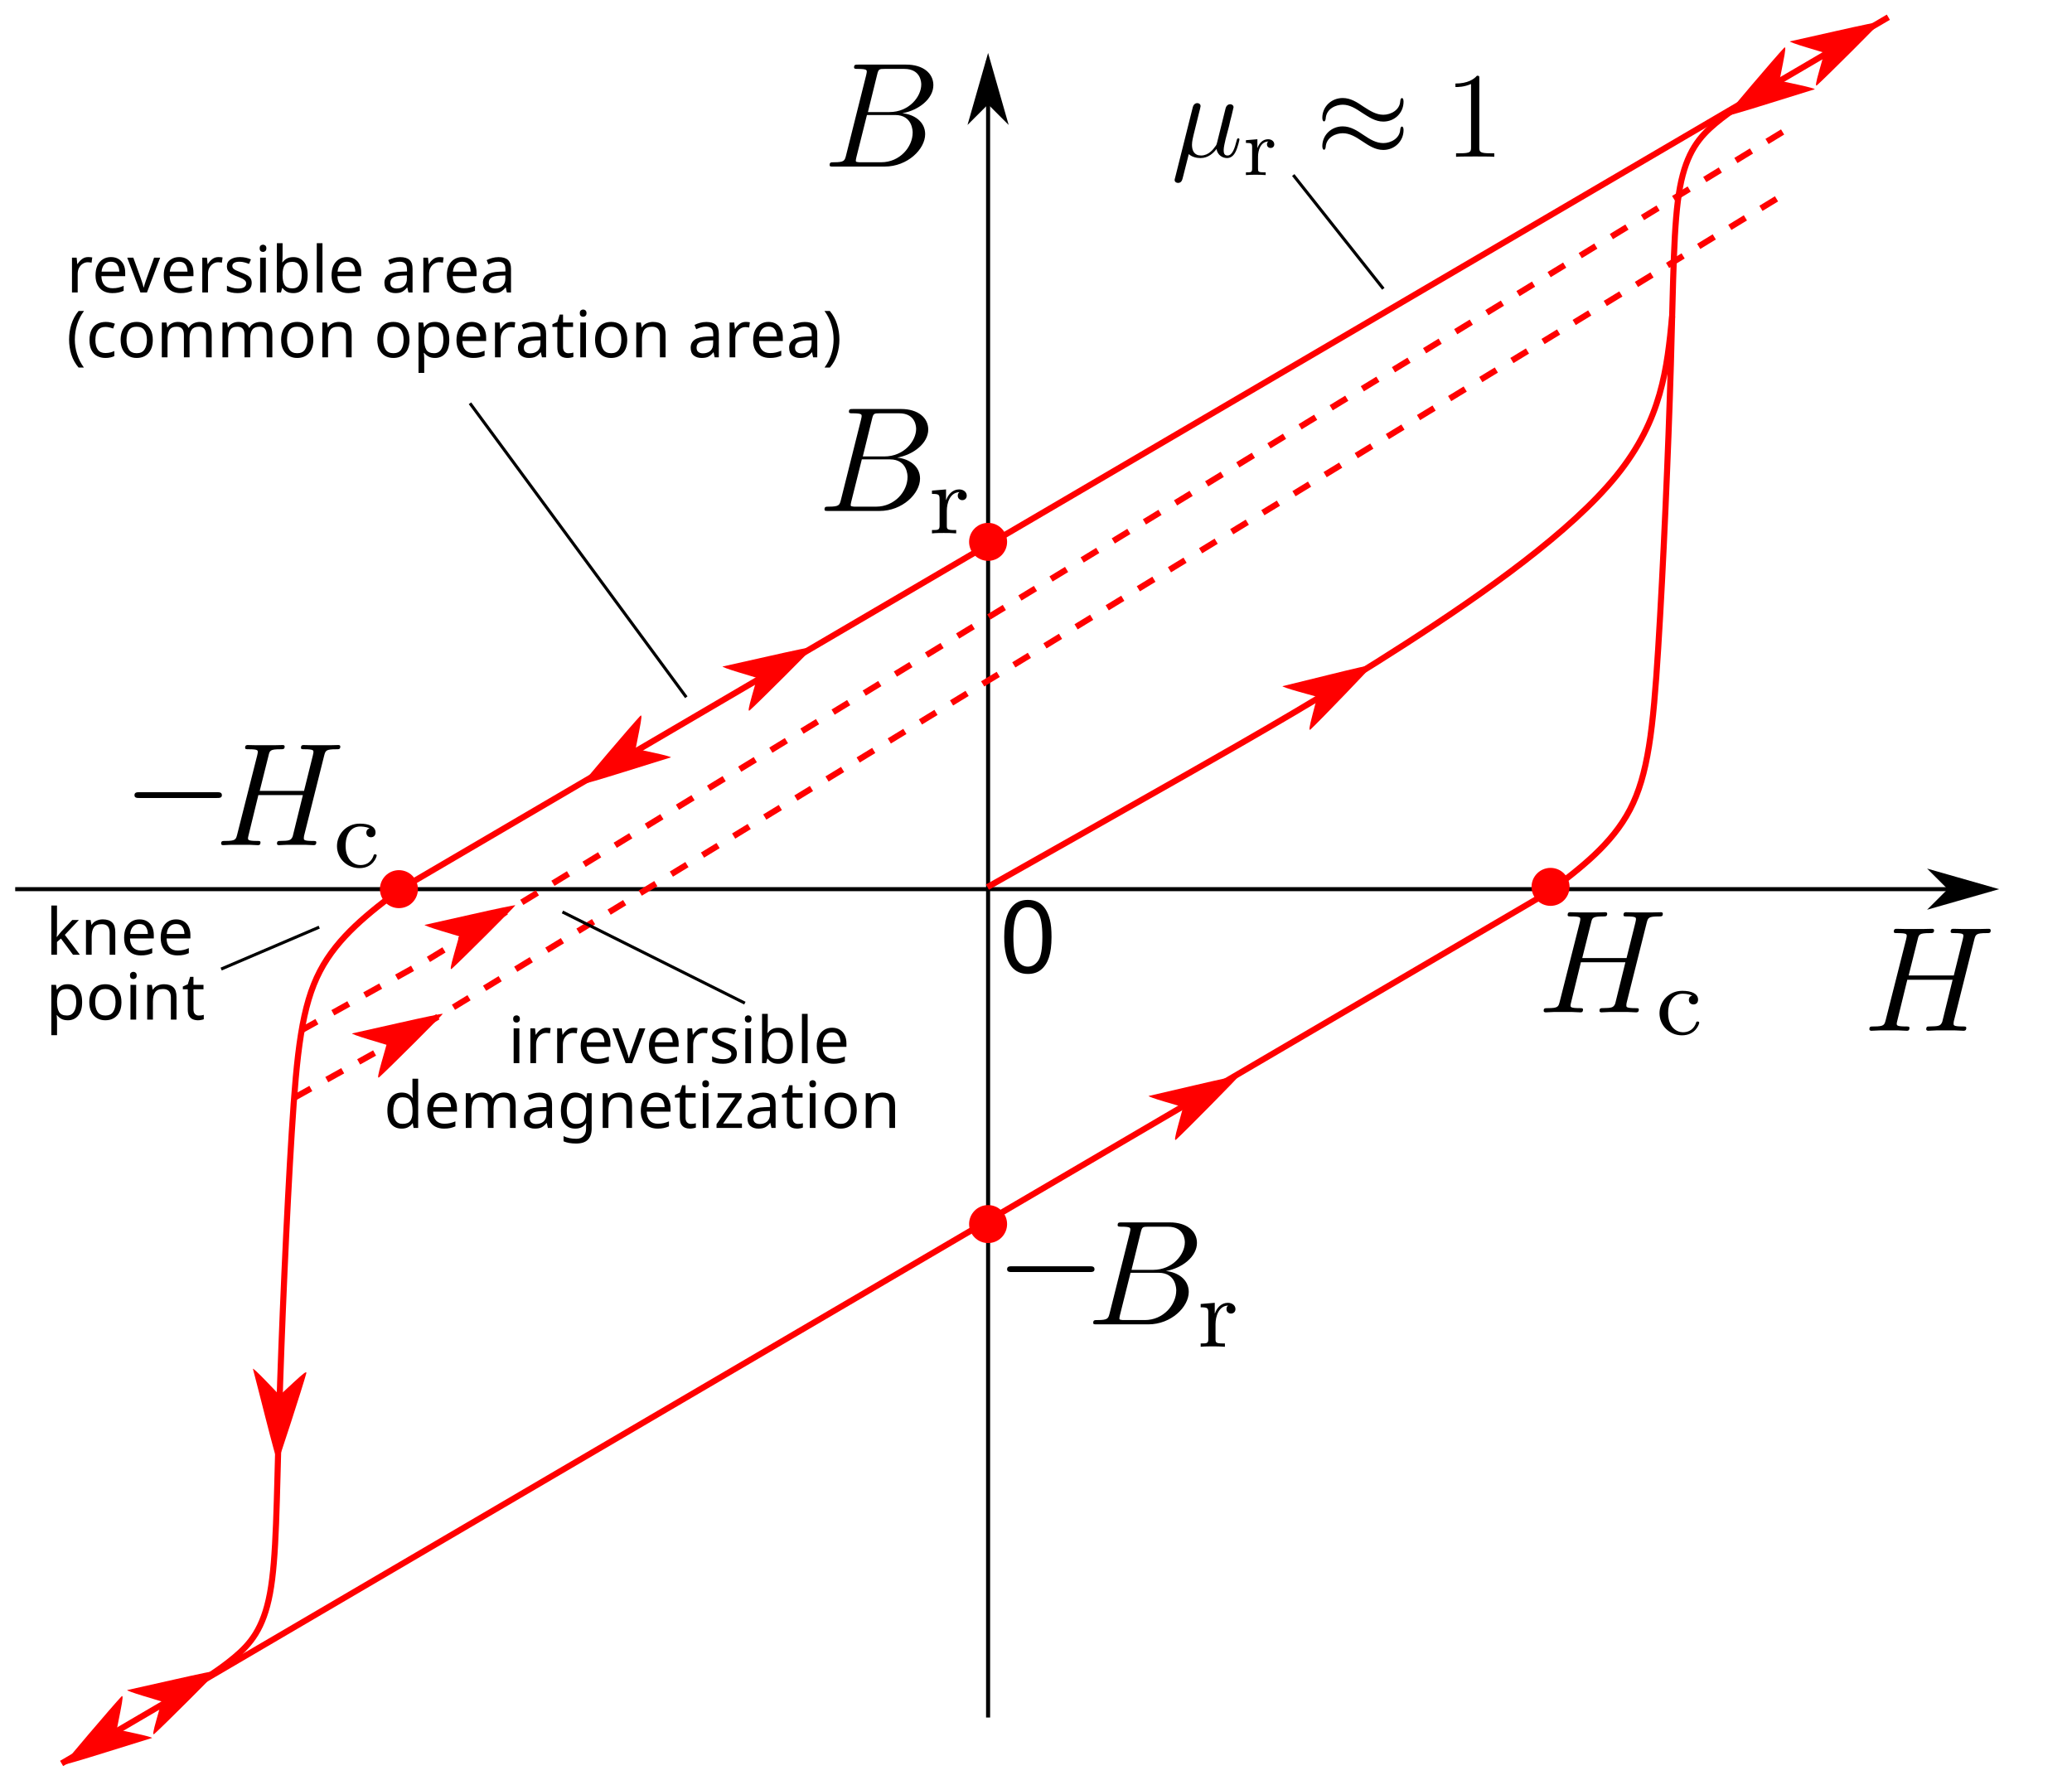
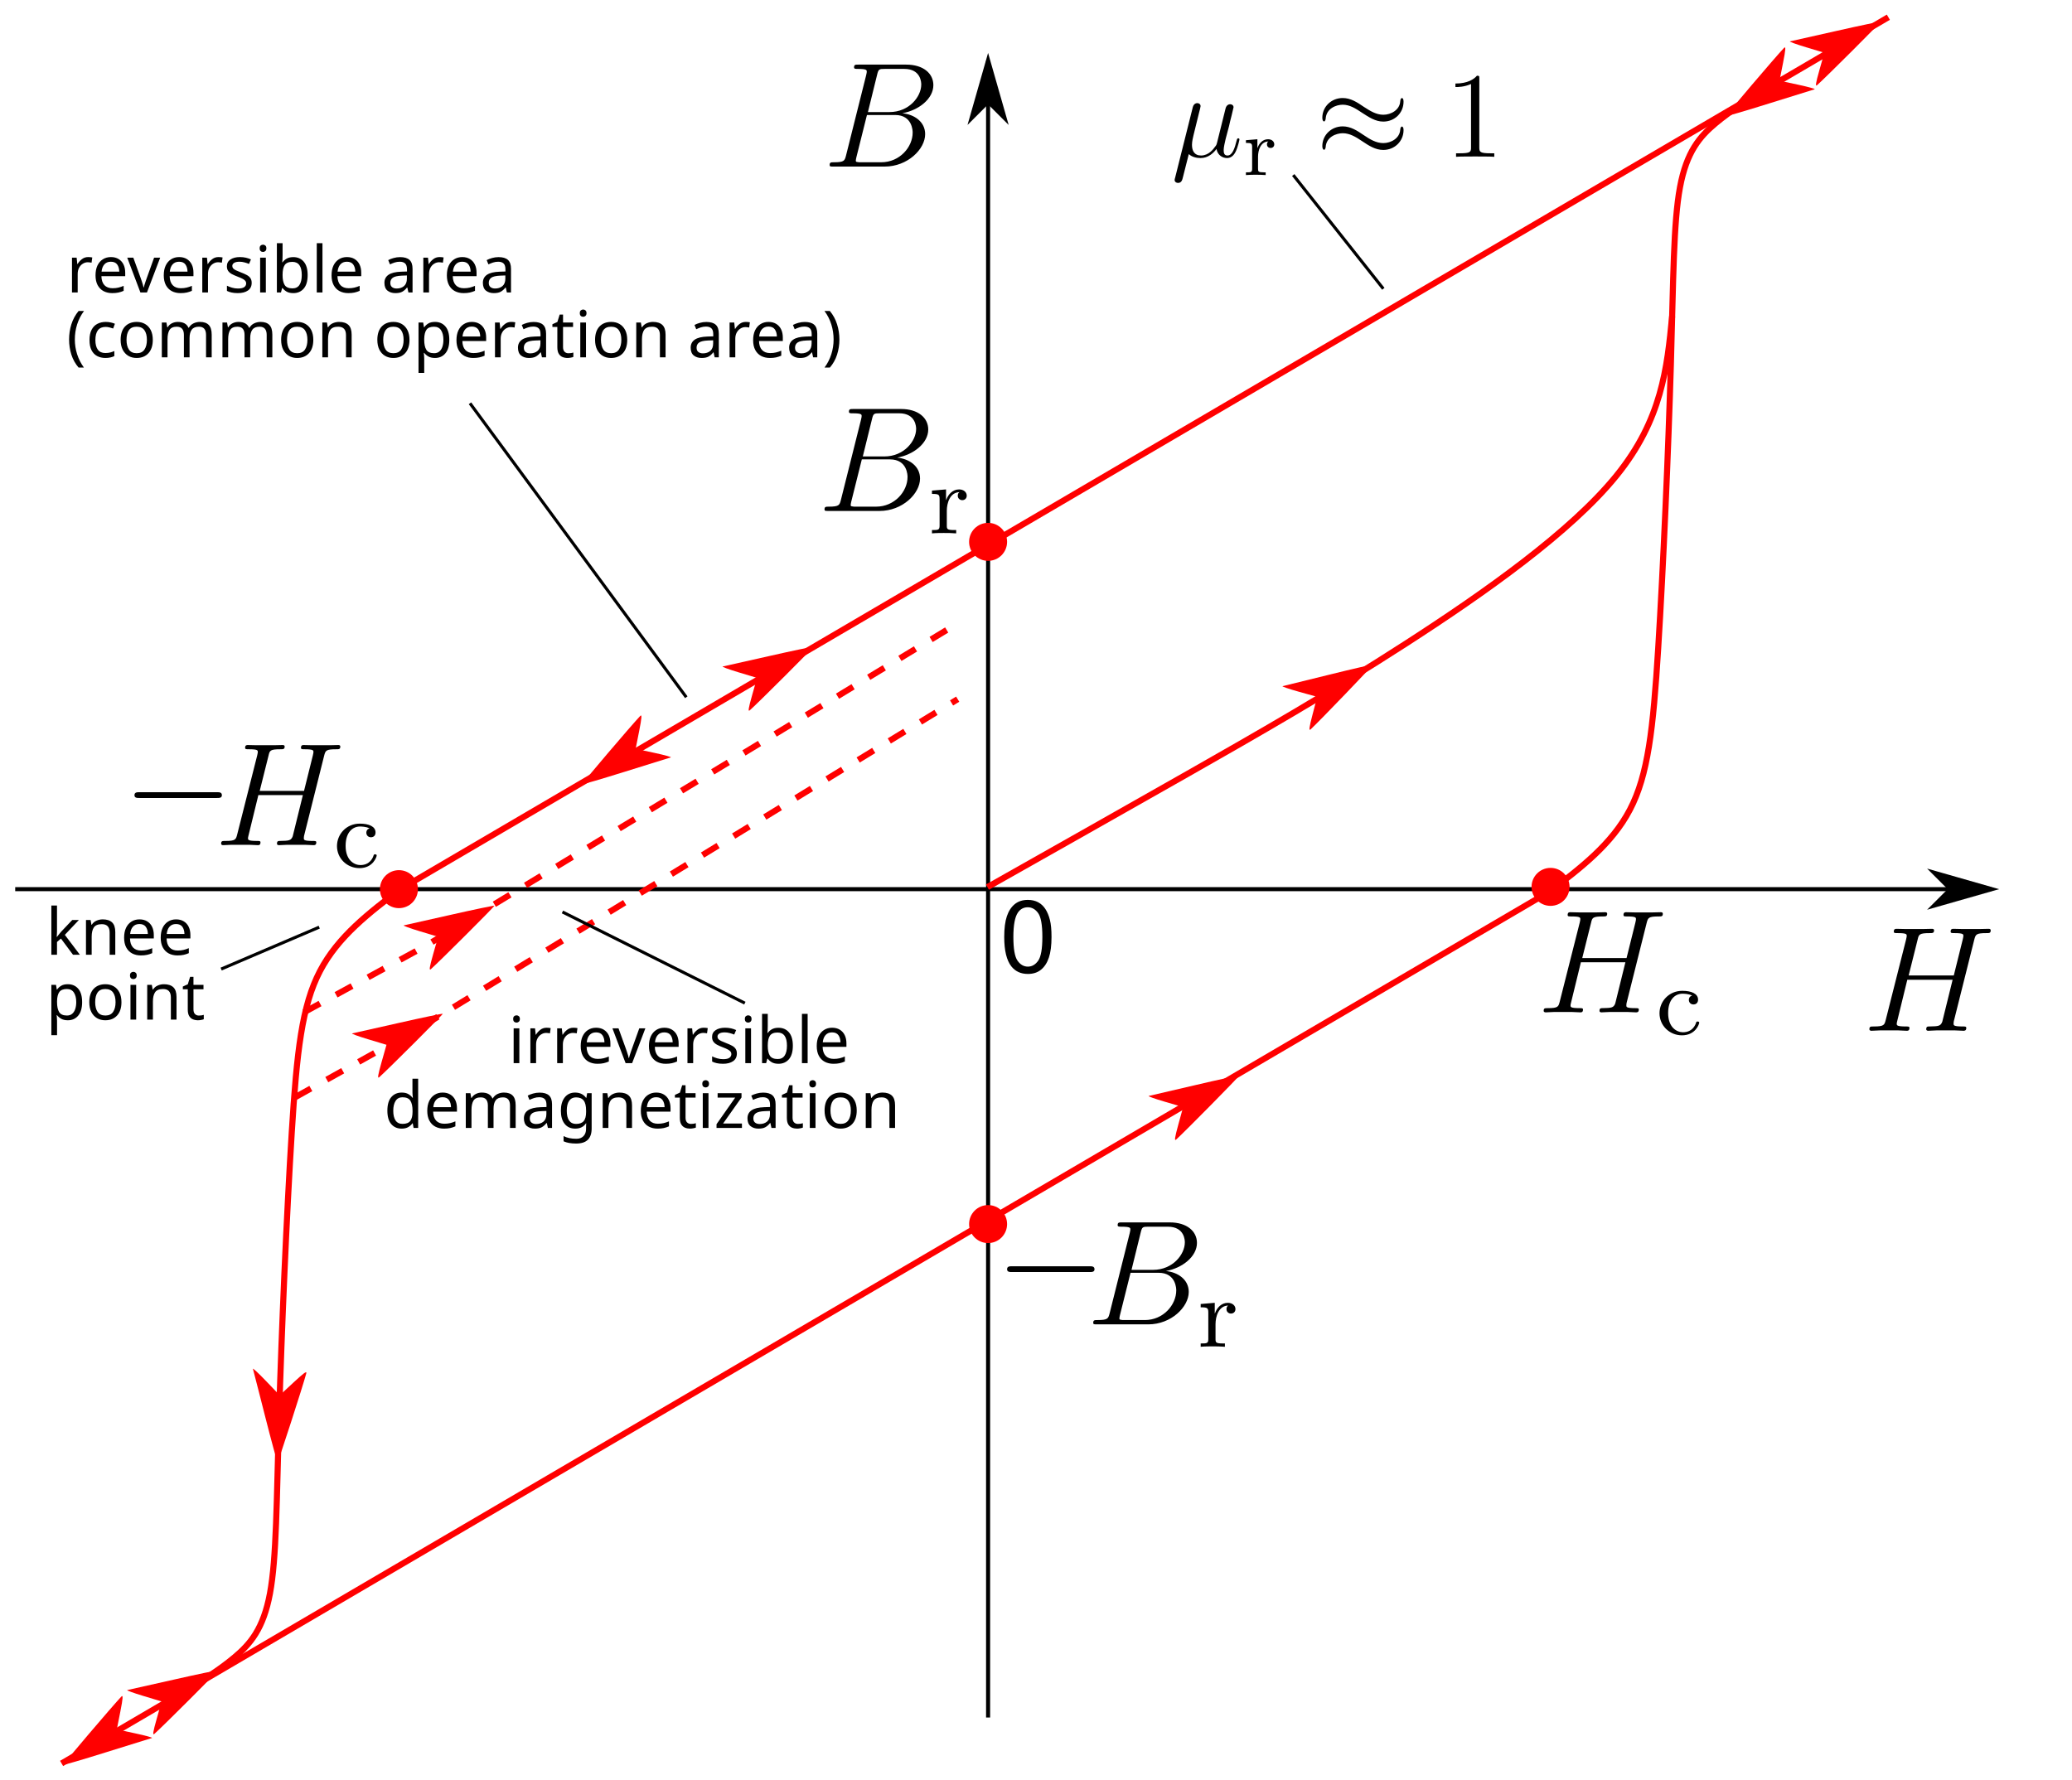
<svg xmlns="http://www.w3.org/2000/svg" width="681.515" height="585.545" id="svg3675" version="1.0">
  <defs id="defs3677">
    <marker orient="auto" refY="0" refX="0" id="Arrow1Mstart" style="overflow:visible" viewBox="0 0 8.887 5.078" markerWidth="8.887" markerHeight="5.078" preserveAspectRatio="xMidYMid">
      <path id="path4207" d="M 0,0 5,-5 -12.5,0 5,5 Z" style="fill-rule:evenodd;stroke:#000000;stroke-width:1pt;marker-start:none" transform="matrix(0.4,0,0,0.4,4,0)" />
    </marker>
    <marker orient="auto" refY="0" refX="0" id="Arrow1Mend" style="overflow:visible">
      <path id="path4210" d="M 0,0 5,-5 -12.5,0 5,5 Z" style="fill-rule:evenodd;stroke:#000000;stroke-width:1pt;marker-start:none" transform="matrix(-0.4,0,0,-0.4,-4,0)" />
    </marker>
    <marker orient="auto" refY="0" refX="0" id="Arrow1Lend" style="overflow:visible" viewBox="0 0 17.774 10.156" markerWidth="17.774" markerHeight="10.156" preserveAspectRatio="xMidYMid">
      <path id="path4204" d="M 0,0 5,-5 -12.5,0 5,5 Z" style="fill-rule:evenodd;stroke:#000000;stroke-width:1pt;marker-start:none" transform="matrix(-0.8,0,0,-0.8,-10,0)" />
    </marker>
    <marker orient="auto" refY="0" refX="0" id="Arrow1Lstart" style="overflow:visible" viewBox="0 0 17.774 10.156" markerWidth="17.774" markerHeight="10.156" preserveAspectRatio="xMidYMid">
      <path id="path4201" d="M 0,0 5,-5 -12.5,0 5,5 Z" style="fill-rule:evenodd;stroke:#000000;stroke-width:1pt;marker-start:none" transform="matrix(0.8,0,0,0.8,10,0)" />
    </marker>
    <marker orient="auto" refY="0" refX="0" id="Arrow1Mend-9" style="overflow:visible">
      <path id="path4210-4" d="M 0,0 5,-5 -12.5,0 5,5 Z" style="fill-rule:evenodd;stroke:#000000;stroke-width:1pt;marker-start:none" transform="matrix(-0.4,0,0,-0.4,-4,0)" />
    </marker>
    <marker orient="auto" refY="0" refX="0" id="marker3790" style="overflow:visible">
      <path id="path3792" d="M 0,0 5,-5 -12.5,0 5,5 Z" style="fill-rule:evenodd;stroke:#000000;stroke-width:1pt;marker-start:none" transform="matrix(-0.4,0,0,-0.4,-4,0)" />
    </marker>
    <marker orient="auto" refY="0" refX="0" id="marker3794" style="overflow:visible">
      <path id="path3796" d="M 0,0 5,-5 -12.5,0 5,5 Z" style="fill-rule:evenodd;stroke:#000000;stroke-width:1pt;marker-start:none" transform="matrix(-0.4,0,0,-0.4,-4,0)" />
    </marker>
    <marker orient="auto" refY="0" refX="0" id="marker3798" style="overflow:visible">
      <path id="path3800" d="M 0,0 5,-5 -12.5,0 5,5 Z" style="fill-rule:evenodd;stroke:#000000;stroke-width:1pt;marker-start:none" transform="matrix(-0.4,0,0,-0.4,-4,0)" />
    </marker>
    <marker orient="auto" refY="0" refX="0" id="Arrow1Mend-7" style="overflow:visible">
      <path id="path4210-1" d="M 0,0 5,-5 -12.5,0 5,5 Z" style="fill-rule:evenodd;stroke:#000000;stroke-width:1pt;marker-start:none" transform="matrix(-0.4,0,0,-0.4,-4,0)" />
    </marker>
    <marker orient="auto" refY="0" refX="0" id="marker3860" style="overflow:visible">
      <path id="path3862" d="M 0,0 5,-5 -12.5,0 5,5 Z" style="fill-rule:evenodd;stroke:#000000;stroke-width:1pt;marker-start:none" transform="matrix(-0.4,0,0,-0.4,-4,0)" />
    </marker>
    <marker orient="auto" refY="0" refX="0" id="marker3864" style="overflow:visible">
      <path id="path3866" d="M 0,0 5,-5 -12.5,0 5,5 Z" style="fill-rule:evenodd;stroke:#000000;stroke-width:1pt;marker-start:none" transform="matrix(-0.4,0,0,-0.4,-4,0)" />
    </marker>
    <marker orient="auto" refY="0" refX="0" id="marker3868" style="overflow:visible">
      <path id="path3870" d="M 0,0 5,-5 -12.5,0 5,5 Z" style="fill-rule:evenodd;stroke:#000000;stroke-width:1pt;marker-start:none" transform="matrix(-0.4,0,0,-0.4,-4,0)" />
    </marker>
    <marker orient="auto" refY="0" refX="0" id="Arrow1Mend-1" style="overflow:visible">
      <path id="path4210-42" d="M 0,0 5,-5 -12.5,0 5,5 Z" style="fill-rule:evenodd;stroke:#000000;stroke-width:1pt;marker-start:none" transform="matrix(-0.4,0,0,-0.4,-4,0)" />
    </marker>
    <marker orient="auto" refY="0" refX="0" id="marker3924" style="overflow:visible">
      <path id="path3926" d="M 0,0 5,-5 -12.5,0 5,5 Z" style="fill-rule:evenodd;stroke:#000000;stroke-width:1pt;marker-start:none" transform="matrix(-0.4,0,0,-0.4,-4,0)" />
    </marker>
    <marker orient="auto" refY="0" refX="0" id="marker3928" style="overflow:visible">
      <path id="path3930" d="M 0,0 5,-5 -12.5,0 5,5 Z" style="fill-rule:evenodd;stroke:#000000;stroke-width:1pt;marker-start:none" transform="matrix(-0.4,0,0,-0.4,-4,0)" />
    </marker>
    <marker orient="auto" refY="0" refX="0" id="marker3932" style="overflow:visible">
      <path id="path3934" d="M 0,0 5,-5 -12.5,0 5,5 Z" style="fill-rule:evenodd;stroke:#000000;stroke-width:1pt;marker-start:none" transform="matrix(-0.4,0,0,-0.4,-4,0)" />
    </marker>
    <marker orient="auto" refY="0" refX="0" id="Arrow1Lstart-2" style="overflow:visible" viewBox="0 0 17.774 10.156" markerWidth="17.774" markerHeight="10.156" preserveAspectRatio="xMidYMid">
      <path id="path4201-9" d="M 0,0 5,-5 -12.5,0 5,5 Z" style="fill-rule:evenodd;stroke:#000000;stroke-width:1pt;marker-start:none" transform="matrix(0.8,0,0,0.8,10,0)" />
    </marker>
    <marker orient="auto" refY="0" refX="0" id="Arrow1Mend-0" style="overflow:visible">
      <path id="path4210-5" d="M 0,0 5,-5 -12.5,0 5,5 Z" style="fill-rule:evenodd;stroke:#000000;stroke-width:1pt;marker-start:none" transform="matrix(-0.4,0,0,-0.4,-4,0)" />
    </marker>
    <marker orient="auto" refY="0" refX="0" id="marker1" style="overflow:visible">
      <path id="path1-1" d="M 0,0 5,-5 -12.5,0 5,5 Z" style="fill-rule:evenodd;stroke:#000000;stroke-width:1pt;marker-start:none" transform="matrix(-0.4,0,0,-0.4,-4,0)" />
    </marker>
    <marker orient="auto" refY="0" refX="0" id="marker2" style="overflow:visible">
      <path id="path2-4" d="M 0,0 5,-5 -12.5,0 5,5 Z" style="fill-rule:evenodd;stroke:#000000;stroke-width:1pt;marker-start:none" transform="matrix(-0.4,0,0,-0.4,-4,0)" />
    </marker>
    <marker orient="auto" refY="0" refX="0" id="marker3" style="overflow:visible">
      <path id="path3-4" d="M 0,0 5,-5 -12.5,0 5,5 Z" style="fill-rule:evenodd;stroke:#000000;stroke-width:1pt;marker-start:none" transform="matrix(-0.4,0,0,-0.4,-4,0)" />
    </marker>
  </defs>
  <g id="layer1" transform="translate(-44.9394, -97.8746)">
    <path d="m 694.318,406.954 c 0.45,-1.671 0.578,-2.12 4.048,-2.12 0.899,0 1.349,0 1.349,-0.9 0,-0.514 -0.45,-0.514 -0.707,-0.514 -0.9,0 -1.928,0.064 -2.827,0.064 h -5.847 c -0.9,0 -1.928,-0.064 -2.891,-0.064 -0.321,0 -0.9,0 -0.9,0.9 0,0.514 0.321,0.514 1.221,0.514 2.956,0 2.956,0.386 2.956,0.9 0,0.129 0,0.386 -0.193,1.157 l -2.956,11.886 h -14.842 l 2.956,-11.822 c 0.386,-1.671 0.514,-2.12 3.984,-2.12 0.9,0 1.414,0 1.414,-0.9 0,-0.514 -0.45,-0.514 -0.771,-0.514 -0.9,0 -1.928,0.064 -2.827,0.064 h -5.783 c -0.964,0 -1.992,-0.064 -2.956,-0.064 -0.321,0 -0.9,0 -0.9,0.9 0,0.514 0.321,0.514 1.285,0.514 2.956,0 2.956,0.386 2.956,0.9 0,0.129 0,0.386 -0.193,1.157 l -6.682,26.407 c -0.45,1.735 -0.514,2.249 -3.919,2.249 -1.092,0 -1.478,0 -1.478,0.899 0,0.514 0.578,0.514 0.707,0.514 0.9,0 1.928,-0.129 2.827,-0.129 h 5.847 c 0.899,0 1.928,0.129 2.891,0.129 0.386,0 0.9,0 0.9,-0.964 0,-0.45 -0.45,-0.45 -1.157,-0.45 -3.02,0 -3.02,-0.386 -3.02,-0.9 0,-0.064 0,-0.386 0.129,-0.771 l 3.341,-13.685 h 14.906 c -0.835,3.277 -3.341,13.557 -3.405,13.814 -0.578,1.478 -1.349,1.478 -4.241,1.542 -0.578,0 -1.028,0 -1.028,0.899 0,0.514 0.514,0.514 0.707,0.514 0.835,0 1.863,-0.129 2.827,-0.129 h 5.783 c 0.964,0 1.992,0.129 2.891,0.129 0.386,0 0.964,0 0.964,-0.964 0,-0.45 -0.45,-0.45 -1.157,-0.45 -3.02,0 -3.02,-0.386 -3.02,-0.9 0,-0.064 0,-0.386 0.064,-0.771 z m 0,0" id="path2" style="fill:#000000;fill-opacity:1;stroke-width:1.333" />
    <path d="m 333.435,122.469 c 0.45,-1.863 0.643,-1.928 2.57,-1.928 h 6.361 c 5.59,0 5.59,4.69 5.59,5.14 0,3.984 -3.984,9.059 -10.473,9.059 h -7.068 z m 8.288,12.657 c 5.397,-0.964 10.216,-4.755 10.216,-9.252 0,-3.855 -3.341,-6.746 -8.931,-6.746 h -15.741 c -0.964,0 -1.414,0 -1.414,0.9 0,0.514 0.45,0.514 1.221,0.514 2.956,0 2.956,0.386 2.956,0.9 0,0.129 0,0.386 -0.193,1.157 l -6.618,26.407 c -0.45,1.735 -0.578,2.249 -3.984,2.249 -0.964,0 -1.414,0 -1.414,0.899 0,0.514 0.257,0.514 1.285,0.514 h 16.834 c 7.517,0 13.3,-5.718 13.3,-10.666 0,-4.048 -3.534,-6.489 -7.517,-6.875 z m -6.939,16.127 h -6.682 c -0.643,0 -0.771,0 -1.028,-0.064 -0.578,-0.064 -0.643,-0.129 -0.643,-0.514 0,-0.386 0.129,-0.643 0.193,-1.092 l 3.47,-13.878 h 9.252 c 5.783,0 5.783,5.397 5.783,5.783 0,4.755 -4.241,9.766 -10.344,9.766 z m 0,0" id="path1" style="fill:#000000;fill-opacity:1;stroke-width:1.333" />
    <g id="g1" transform="translate(-513.112,-125.5139)">
      <path d="m 933.246,628.856 c 0.45,-1.863 0.643,-1.928 2.57,-1.928 h 6.361 c 5.59,0 5.59,4.69 5.59,5.14 0,3.984 -3.984,9.059 -10.473,9.059 H 930.226 Z m 8.288,12.657 c 5.397,-0.964 10.216,-4.755 10.216,-9.252 0,-3.855 -3.341,-6.746 -8.931,-6.746 h -15.741 c -0.964,0 -1.414,0 -1.414,0.9 0,0.514 0.45,0.514 1.221,0.514 2.956,0 2.956,0.386 2.956,0.9 0,0.129 0,0.386 -0.193,1.157 l -6.618,26.407 c -0.45,1.735 -0.578,2.249 -3.984,2.249 -0.964,0 -1.414,0 -1.414,0.899 0,0.514 0.257,0.514 1.285,0.514 h 16.834 c 7.517,0 13.3,-5.718 13.3,-10.666 0,-4.048 -3.534,-6.489 -7.517,-6.875 z m -6.939,16.127 h -6.682 c -0.643,0 -0.771,0 -1.028,-0.064 -0.578,-0.064 -0.643,-0.129 -0.643,-0.514 0,-0.386 0.129,-0.643 0.193,-1.092 l 3.47,-13.878 h 9.252 c 5.783,0 5.783,5.397 5.783,5.783 0,4.755 -4.241,9.766 -10.344,9.766 z m 0,0" id="path4" style="fill:#000000;fill-opacity:1;stroke-width:1.333" />
      <path d="m 957.859,658.974 c 0,-2.506 1.028,-6.04 4.176,-6.104 -0.193,0.129 -0.578,0.386 -0.578,1.157 0,1.028 0.835,1.478 1.478,1.478 0.771,0 1.478,-0.514 1.478,-1.478 0,-1.157 -1.028,-2.056 -2.506,-2.056 -2.12,0 -3.598,1.606 -4.241,3.47 h -0.064 v -3.47 l -4.626,0.386 v 1.092 c 2.249,0 2.506,0.193 2.506,1.799 v 8.61 c 0,1.478 -0.45,1.478 -2.506,1.478 v 1.092 c 1.285,-0.129 3.084,-0.129 3.855,-0.129 1.928,0 1.992,0 4.112,0.129 v -1.092 H 960.301 c -2.377,0 -2.442,-0.321 -2.442,-1.542 z m 0,0" id="path5" style="fill:#000000;fill-opacity:1;stroke-width:1.333" />
    </g>
    <g id="g2" transform="translate(3.50423,56.90445)">
      <path d="m 328.246,178.856 c 0.45,-1.863 0.643,-1.928 2.57,-1.928 h 6.361 c 5.59,0 5.59,4.69 5.59,5.14 0,3.984 -3.984,9.059 -10.473,9.059 h -7.068 z m 8.288,12.657 c 5.397,-0.964 10.216,-4.755 10.216,-9.252 0,-3.855 -3.341,-6.746 -8.931,-6.746 h -15.741 c -0.964,0 -1.414,0 -1.414,0.9 0,0.514 0.45,0.514 1.221,0.514 2.956,0 2.956,0.386 2.956,0.9 0,0.129 0,0.386 -0.193,1.157 l -6.618,26.407 c -0.45,1.735 -0.578,2.249 -3.984,2.249 -0.964,0 -1.414,0 -1.414,0.899 0,0.514 0.257,0.514 1.285,0.514 h 16.834 c 7.517,0 13.3,-5.718 13.3,-10.666 0,-4.048 -3.534,-6.489 -7.517,-6.875 z m -6.939,16.127 h -6.682 c -0.643,0 -0.771,0 -1.028,-0.064 -0.578,-0.064 -0.643,-0.129 -0.643,-0.514 0,-0.386 0.129,-0.643 0.193,-1.092 l 3.47,-13.878 h 9.252 c 5.783,0 5.783,5.397 5.783,5.783 0,4.755 -4.241,9.766 -10.344,9.766 z m 0,0" id="path4-3" style="fill:#000000;fill-opacity:1;stroke-width:1.333" />
      <path d="m 352.859,208.974 c 0,-2.506 1.028,-6.04 4.176,-6.104 -0.193,0.129 -0.578,0.386 -0.578,1.157 0,1.028 0.835,1.478 1.478,1.478 0.771,0 1.478,-0.514 1.478,-1.478 0,-1.157 -1.028,-2.056 -2.506,-2.056 -2.12,0 -3.598,1.606 -4.241,3.47 h -0.064 v -3.47 l -4.626,0.386 v 1.092 c 2.249,0 2.506,0.193 2.506,1.799 v 8.61 c 0,1.478 -0.45,1.478 -2.506,1.478 v 1.092 c 1.285,-0.129 3.084,-0.129 3.855,-0.129 1.928,0 1.992,0 4.112,0.129 v -1.092 h -0.643 c -2.377,0 -2.442,-0.321 -2.442,-1.542 z m 0,0" id="path5-3" style="fill:#000000;fill-opacity:1;stroke-width:1.333" />
    </g>
    <g style="font-style:normal;font-variant:normal;font-weight:normal;font-stretch:normal;font-size:48px;line-height:125%;font-family:Arial;-inkscape-font-specification:Arial;text-align:start;writing-mode:lr-tb;text-anchor:start;fill:#000000;fill-opacity:1;stroke:none;stroke-width:1.44" id="text3974" transform="matrix(0.6943324,0,0,0.6943324,289.7559,-41.35022)">
      <path d="m 123.123,644.428 c 0,-4.062 0.418,-7.332 1.254,-9.809 0.836,-2.477 2.078,-4.387 3.727,-5.73 1.648,-1.344 3.723,-2.016 6.223,-2.016 1.844,4e-5 3.461,0.371 4.852,1.113 1.391,0.742 2.539,1.813 3.445,3.211 0.906,1.398 1.617,3.102 2.133,5.109 0.516,2.008 0.773,4.715 0.773,8.121 -3e-5,4.031 -0.414,7.285 -1.242,9.762 -0.828,2.477 -2.066,4.391 -3.715,5.742 -1.648,1.352 -3.73,2.027 -6.246,2.027 -3.313,0 -5.914,-1.188 -7.805,-3.562 -2.266,-2.859 -3.398,-7.516 -3.398,-13.969 z m 4.336,0 c -1e-5,5.641 0.66,9.395 1.98,11.262 1.32,1.867 2.949,2.801 4.887,2.801 1.937,0 3.566,-0.937 4.887,-2.812 1.32,-1.875 1.98,-5.625 1.98,-11.25 -2e-5,-5.656 -0.66,-9.414 -1.98,-11.273 -1.32,-1.859 -2.965,-2.789 -4.934,-2.789 -1.938,3e-5 -3.484,0.82 -4.641,2.461 -1.453,2.094 -2.18,5.961 -2.18,11.602 z" id="path4007" style="stroke-width:1.44" />
    </g>
    <path style="fill:#000000;fill-rule:evenodd;stroke-width:1.333;stroke:#000000;stroke-opacity:1;marker-start:url(#Arrow1Lstart)" d="m 369.939,117.875 v 545" id="path3" />
    <path style="fill:#000000;fill-rule:evenodd;stroke:#000000;stroke-width:1.333;stroke-opacity:1;marker-start:url(#Arrow1Lstart-2)" d="M 699.899,390.375 H 49.939" id="path3-1" />
    <circle style="fill:#ff0000;fill-opacity:1;stroke:none" id="path2934" cx="369.939" cy="500.553" r="6.25" />
    <circle style="fill:#ff0000;fill-opacity:1;stroke:none" id="path2934-2" cx="369.939" cy="276.125" r="6.25" />
    <circle style="fill:#ff0000;fill-opacity:1;stroke:none" id="path2934-2-6" cx="176.154" cy="390.375" r="6.25" />
    <circle style="fill:#ff0000;fill-opacity:1;stroke:none" id="path2934-2-6-5" cx="554.939" cy="389.625" r="6.25" />
    <path style="fill:#ff0000;fill-opacity:1;stroke:none;stroke-width:1.582" d="m 476.676,332.861 1.504,-5.748 -6.042,-1.687 c -3.323,-0.928 -5.718,-1.752 -5.322,-1.831 0.396,-0.079 7.201,-1.753 15.123,-3.72 7.921,-1.967 14.465,-3.465 14.541,-3.329 0.114,0.203 -17.507,18.526 -20.437,21.252 -0.667,0.62 -0.518,-0.543 0.632,-4.937 z" id="path3439-4-01" />
    <path style="fill:#ff0000;fill-opacity:1;stroke:none;stroke-width:1.582" d="m 432.515,467.794 1.576,-5.729 -6.02,-1.762 c -3.311,-0.969 -5.696,-1.823 -5.299,-1.897 0.397,-0.074 7.222,-1.664 15.168,-3.531 7.945,-1.868 14.507,-3.285 14.582,-3.148 0.112,0.204 -17.736,18.307 -20.7,20.997 -0.674,0.612 -0.511,-0.549 0.694,-4.929 z" id="path3439-4-01-9" />
    <path style="fill:#ff0000;fill-opacity:1;stroke:none;stroke-width:1.582" d="m 141.466,552.674 -4.527,4.2 -4.512,-4.706 c -2.481,-2.588 -4.412,-4.378 -4.29,-3.976 0.077,0.254 0.829,3.171 1.899,7.361 0.622,2.434 1.351,5.297 2.118,8.318 2.088,8.222 3.928,14.951 4.09,14.955 0.242,0.005 8.375,-25.132 9.434,-29.155 0.241,-0.915 -0.752,-0.208 -4.212,3.003 z" id="path3439-4-0-9-1" />
    <g transform="matrix(3.029028,0,0,3.029028,117.6783,342.963)" id="g7" style="stroke-width:0.33">
      <g fill="#000000" fill-opacity="1" id="g3" transform="matrix(1.33333,0,0,1.33333,-3.3865,-2.67433)" style="stroke-width:0.33">
        <g id="use2" transform="translate(1.993,10.162)" style="stroke-width:0.33">
          <path d="M 8.938,-7.297 C 9.047,-7.703 9.078,-7.812 9.922,-7.812 c 0.219,0 0.328,0 0.328,-0.219 0,-0.125 -0.109,-0.125 -0.172,-0.125 -0.219,0 -0.469,0.016 -0.688,0.016 H 7.969 C 7.75,-8.141 7.5,-8.156 7.266,-8.156 c -0.078,0 -0.219,0 -0.219,0.219 0,0.125 0.078,0.125 0.297,0.125 0.719,0 0.719,0.094 0.719,0.219 0,0.031 0,0.094 -0.047,0.281 l -0.719,2.891 H 3.688 l 0.719,-2.875 C 4.5,-7.703 4.531,-7.812 5.375,-7.812 c 0.219,0 0.344,0 0.344,-0.219 0,-0.125 -0.109,-0.125 -0.188,-0.125 -0.219,0 -0.469,0.016 -0.688,0.016 H 3.438 c -0.234,0 -0.484,-0.016 -0.719,-0.016 -0.078,0 -0.219,0 -0.219,0.219 0,0.125 0.078,0.125 0.312,0.125 0.719,0 0.719,0.094 0.719,0.219 0,0.031 0,0.094 -0.047,0.281 l -1.625,6.422 C 1.75,-0.469 1.734,-0.344 0.906,-0.344 c -0.266,0 -0.359,0 -0.359,0.219 C 0.547,0 0.688,0 0.719,0 0.938,0 1.188,-0.031 1.406,-0.031 H 2.828 C 3.047,-0.031 3.297,0 3.531,0 3.625,0 3.75,0 3.75,-0.234 3.75,-0.344 3.641,-0.344 3.469,-0.344 c -0.734,0 -0.734,-0.094 -0.734,-0.219 0,-0.016 0,-0.094 0.031,-0.188 l 0.812,-3.328 h 3.625 C 7,-3.281 6.391,-0.781 6.375,-0.719 c -0.141,0.359 -0.328,0.359 -1.031,0.375 -0.141,0 -0.25,0 -0.25,0.219 C 5.094,0 5.219,0 5.266,0 5.469,0 5.719,-0.031 5.953,-0.031 h 1.406 C 7.594,-0.031 7.844,0 8.062,0 c 0.094,0 0.234,0 0.234,-0.234 0,-0.109 -0.109,-0.109 -0.281,-0.109 -0.734,0 -0.734,-0.094 -0.734,-0.219 0,-0.016 0,-0.094 0.016,-0.188 z m 0,0" id="path6" style="stroke-width:0.33" />
        </g>
      </g>
      <g fill="#000000" fill-opacity="1" id="g4" transform="matrix(1.33333,0,0,1.33333,-3.3865,-2.67433)" style="stroke-width:0.33">
        <g id="use3" transform="translate(11.692,11.955)" style="stroke-width:0.33">
          <path d="m 2.938,-3.156 c -0.234,0.062 -0.266,0.25 -0.266,0.344 0,0.219 0.156,0.375 0.375,0.375 0.219,0 0.375,-0.141 0.375,-0.391 0,-0.484 -0.531,-0.719 -1.281,-0.719 -1.109,0 -1.859,0.875 -1.859,1.828 0,1.016 0.828,1.797 1.828,1.797 1.125,0 1.406,-0.938 1.406,-1.031 0,-0.094 -0.109,-0.094 -0.125,-0.094 -0.062,0 -0.094,0 -0.125,0.078 -0.047,0.172 -0.281,0.797 -1.078,0.797 -0.484,0 -1.203,-0.375 -1.203,-1.562 0,-1.141 0.594,-1.578 1.172,-1.578 0.078,0 0.5,0 0.781,0.156 z m 0,0" id="path7" style="stroke-width:0.33" />
        </g>
      </g>
    </g>
    <g transform="matrix(3.029028,0,0,3.029028,552.6783,397.963)" id="g7-7" style="stroke-width:0.33">
      <g fill="#000000" fill-opacity="1" id="g3-4" transform="matrix(1.33333,0,0,1.33333,-3.3865,-2.67433)" style="stroke-width:0.33">
        <g id="use2-4" transform="translate(1.993,10.162)" style="stroke-width:0.33">
          <path d="M 8.938,-7.297 C 9.047,-7.703 9.078,-7.812 9.922,-7.812 c 0.219,0 0.328,0 0.328,-0.219 0,-0.125 -0.109,-0.125 -0.172,-0.125 -0.219,0 -0.469,0.016 -0.688,0.016 H 7.969 C 7.75,-8.141 7.5,-8.156 7.266,-8.156 c -0.078,0 -0.219,0 -0.219,0.219 0,0.125 0.078,0.125 0.297,0.125 0.719,0 0.719,0.094 0.719,0.219 0,0.031 0,0.094 -0.047,0.281 l -0.719,2.891 H 3.688 l 0.719,-2.875 C 4.5,-7.703 4.531,-7.812 5.375,-7.812 c 0.219,0 0.344,0 0.344,-0.219 0,-0.125 -0.109,-0.125 -0.188,-0.125 -0.219,0 -0.469,0.016 -0.688,0.016 H 3.438 c -0.234,0 -0.484,-0.016 -0.719,-0.016 -0.078,0 -0.219,0 -0.219,0.219 0,0.125 0.078,0.125 0.312,0.125 0.719,0 0.719,0.094 0.719,0.219 0,0.031 0,0.094 -0.047,0.281 l -1.625,6.422 C 1.75,-0.469 1.734,-0.344 0.906,-0.344 c -0.266,0 -0.359,0 -0.359,0.219 C 0.547,0 0.688,0 0.719,0 0.938,0 1.188,-0.031 1.406,-0.031 H 2.828 C 3.047,-0.031 3.297,0 3.531,0 3.625,0 3.75,0 3.75,-0.234 3.75,-0.344 3.641,-0.344 3.469,-0.344 c -0.734,0 -0.734,-0.094 -0.734,-0.219 0,-0.016 0,-0.094 0.031,-0.188 l 0.812,-3.328 h 3.625 C 7,-3.281 6.391,-0.781 6.375,-0.719 c -0.141,0.359 -0.328,0.359 -1.031,0.375 -0.141,0 -0.25,0 -0.25,0.219 C 5.094,0 5.219,0 5.266,0 5.469,0 5.719,-0.031 5.953,-0.031 h 1.406 C 7.594,-0.031 7.844,0 8.062,0 c 0.094,0 0.234,0 0.234,-0.234 0,-0.109 -0.109,-0.109 -0.281,-0.109 -0.734,0 -0.734,-0.094 -0.734,-0.219 0,-0.016 0,-0.094 0.016,-0.188 z m 0,0" id="path6-7" style="stroke-width:0.33" />
        </g>
      </g>
      <g fill="#000000" fill-opacity="1" id="g4-1" transform="matrix(1.33333,0,0,1.33333,-3.3865,-2.67433)" style="stroke-width:0.33">
        <g id="use3-4" transform="translate(11.692,11.955)" style="stroke-width:0.33">
          <path d="m 2.938,-3.156 c -0.234,0.062 -0.266,0.25 -0.266,0.344 0,0.219 0.156,0.375 0.375,0.375 0.219,0 0.375,-0.141 0.375,-0.391 0,-0.484 -0.531,-0.719 -1.281,-0.719 -1.109,0 -1.859,0.875 -1.859,1.828 0,1.016 0.828,1.797 1.828,1.797 1.125,0 1.406,-0.938 1.406,-1.031 0,-0.094 -0.109,-0.094 -0.125,-0.094 -0.062,0 -0.094,0 -0.125,0.078 -0.047,0.172 -0.281,0.797 -1.078,0.797 -0.484,0 -1.203,-0.375 -1.203,-1.562 0,-1.141 0.594,-1.578 1.172,-1.578 0.078,0 0.5,0 0.781,0.156 z m 0,0" id="path7-0" style="stroke-width:0.33" />
        </g>
      </g>
    </g>
    <path style="fill:none;fill-opacity:0.254;fill-rule:evenodd;stroke:#ff0000;stroke-width:2;stroke-dasharray:none;stroke-opacity:1" d="m 369.939,390.375 c 21.738,-12.276 43.476,-24.552 66.013,-37.356 22.536,-12.805 45.869,-26.138 71.703,-42.805 25.834,-16.667 54.167,-36.667 69.167,-55.167 15,-18.5 16.667,-35.5 18.333,-52.5" id="path8" transform="translate(-0.2152766,-0.6722207)" />
    <g id="g11">
      <path style="fill:none;fill-opacity:0.254;fill-rule:evenodd;stroke:#ff0000;stroke-width:2" d="M 176.154,390.647 C 339.454,294.942 502.751,199.24 666.051,103.535" id="path10" />
      <path style="fill:none;fill-opacity:0.254;fill-rule:evenodd;stroke:#ff0000;stroke-width:2" d="m 626.349,126.803 c -6,3.667 -12,7.333 -17.167,11.667 -5.167,4.333 -9.5,9.333 -11.667,21 -2.167,11.667 -2.167,30 -3,58.334 -0.833,28.334 -2.5,66.666 -4.167,93.333 -1.667,26.667 -3.333,41.667 -9.286,53.061 -5.952,11.394 -16.19,19.182 -26.428,26.971" id="path11" />
    </g>
    <g id="g11-3" transform="rotate(180,365.6255,390.761)">
      <path style="fill:none;fill-opacity:0.254;fill-rule:evenodd;stroke:#ff0000;stroke-width:2" d="M 176.154,390.647 C 339.454,294.942 502.751,199.24 666.051,103.535" id="path10-4" />
      <path style="fill:none;fill-opacity:0.254;fill-rule:evenodd;stroke:#ff0000;stroke-width:2" d="m 626.349,126.803 c -6,3.667 -12,7.333 -17.167,11.667 -5.167,4.333 -9.5,9.333 -11.667,21 -2.167,11.667 -2.167,30 -3,58.334 -0.833,28.334 -2.5,66.666 -4.167,93.333 -1.667,26.667 -3.333,41.667 -9.286,53.061 -5.952,11.394 -16.19,19.182 -26.428,26.971" id="path11-0" />
    </g>
-     <path style="fill:none;fill-opacity:0.254;fill-rule:evenodd;stroke:#ff0000;stroke-width:2;stroke-dasharray:6, 6;stroke-dashoffset:0" d="M 141.939,458.875 183.154,435.91 629.939,162.875" id="path12" />
-     <path style="fill:none;fill-opacity:0.254;fill-rule:evenodd;stroke:#ff0000;stroke-width:2;stroke-dasharray:6, 6;stroke-dashoffset:0" d="M 143.939,436.875 185.154,413.91 631.939,140.875" id="path12-9" />
+     <path style="fill:none;fill-opacity:0.254;fill-rule:evenodd;stroke:#ff0000;stroke-width:2;stroke-dasharray:6, 6;stroke-dashoffset:0" d="M 141.939,458.875 183.154,435.91 359.939,327.875" id="path12" />
+     <path style="fill:none;fill-opacity:0.254;fill-rule:evenodd;stroke:#ff0000;stroke-width:2;stroke-dasharray:6, 6;stroke-dashoffset:0" d="M 144.939,430.875 185.154,408.91 357.199,304.592" id="path12-9" />
    <path style="fill:#ff0000;fill-opacity:1;stroke:none;stroke-width:1.582" d="m 643.37,120.943 1.621,-5.717 -6.007,-1.808 c -3.304,-0.995 -5.681,-1.867 -5.284,-1.938 0.397,-0.071 7.235,-1.608 15.195,-3.414 7.96,-1.806 14.532,-3.172 14.606,-3.035 0.11,0.205 -17.877,18.169 -20.862,20.835 -0.679,0.606 -0.507,-0.553 0.732,-4.923 z" id="path3439-4-3" />
    <path style="fill:#ff0000;fill-opacity:1;stroke:none;stroke-width:1.582" d="m 631.407,118.594 -1.154,5.829 6.133,1.318 c 3.373,0.725 5.814,1.403 5.423,1.506 -0.39,0.103 -7.082,2.186 -14.87,4.628 -7.788,2.442 -14.229,4.334 -14.313,4.203 -0.126,-0.195 16.353,-19.552 19.113,-22.45 0.628,-0.659 0.549,0.511 -0.332,4.966 z" id="path3439-4-3-6" />
    <path style="fill:#ff0000;fill-opacity:1;stroke:none;stroke-width:1.582" d="m 96.479,663.309 1.621,-5.717 -6.007,-1.808 c -3.304,-0.995 -5.681,-1.867 -5.284,-1.938 0.397,-0.071 7.235,-1.608 15.195,-3.414 7.96,-1.806 14.532,-3.172 14.606,-3.035 0.11,0.205 -17.877,18.169 -20.862,20.835 -0.679,0.606 -0.507,-0.553 0.732,-4.923 z" id="path3439-4-3-4" />
    <path style="fill:#ff0000;fill-opacity:1;stroke:none;stroke-width:1.582" d="m 84.516,660.96 -1.154,5.829 6.133,1.318 c 3.373,0.725 5.814,1.403 5.423,1.506 -0.39,0.103 -7.082,2.186 -14.87,4.628 -7.788,2.442 -14.229,4.334 -14.313,4.203 -0.126,-0.195 16.353,-19.552 19.113,-22.45 0.628,-0.659 0.549,0.511 -0.332,4.966 z" id="path3439-4-3-6-1" />
    <path style="fill:#ff0000;fill-opacity:1;stroke:none;stroke-width:1.582" d="m 292.319,326.591 1.621,-5.717 -6.007,-1.808 c -3.304,-0.995 -5.681,-1.867 -5.284,-1.938 0.397,-0.071 7.235,-1.608 15.195,-3.414 7.96,-1.806 14.532,-3.172 14.606,-3.035 0.11,0.205 -17.877,18.169 -20.862,20.835 -0.679,0.606 -0.507,-0.553 0.732,-4.923 z" id="path3439-4-3-1" />
-     <path style="fill:#ff0000;fill-opacity:1;stroke:none;stroke-width:1.582" d="m 194.319,411.591 1.621,-5.717 -6.007,-1.808 c -3.304,-0.995 -5.681,-1.867 -5.284,-1.938 0.397,-0.071 7.235,-1.608 15.195,-3.414 7.96,-1.806 14.532,-3.172 14.606,-3.035 0.11,0.205 -17.877,18.169 -20.862,20.836 -0.679,0.606 -0.507,-0.553 0.732,-4.923 z" id="path3439-4-3-1-8" />
+     <path style="fill:#ff0000;fill-opacity:1;stroke:none;stroke-width:1.582" d="m 187.415,411.752 1.621,-5.717 -6.007,-1.808 c -3.304,-0.995 -5.681,-1.867 -5.284,-1.938 0.397,-0.071 7.235,-1.608 15.195,-3.414 7.96,-1.806 14.532,-3.172 14.606,-3.035 0.11,0.205 -17.877,18.169 -20.862,20.836 -0.679,0.606 -0.507,-0.553 0.732,-4.923 z" id="path3439-4-3-1-8" />
    <path style="fill:#ff0000;fill-opacity:1;stroke:none;stroke-width:1.582" d="m 170.439,447.293 1.621,-5.717 -6.007,-1.808 c -3.304,-0.995 -5.681,-1.867 -5.284,-1.938 0.397,-0.071 7.235,-1.608 15.195,-3.414 7.96,-1.806 14.532,-3.172 14.606,-3.035 0.11,0.205 -17.877,18.169 -20.862,20.836 -0.679,0.606 -0.507,-0.553 0.732,-4.923 z" id="path3439-4-3-1-8-5" />
    <path style="fill:#ff0000;fill-opacity:1;stroke:none;stroke-width:1.582" d="m 255.167,338.384 -1.154,5.829 6.133,1.318 c 3.373,0.725 5.814,1.403 5.423,1.506 -0.39,0.103 -7.082,2.186 -14.87,4.628 -7.788,2.442 -14.229,4.334 -14.313,4.203 -0.126,-0.195 16.353,-19.552 19.113,-22.45 0.628,-0.659 0.549,0.511 -0.332,4.966 z" id="path3439-4-3-6-14" />
    <g transform="matrix(2.514652,0,0,2.514652,431.2913,122.7867)" id="g15" style="stroke-width:0.398">
      <g fill="#000000" fill-opacity="1" id="g5" transform="matrix(1.33333,0,0,1.33333,-3.09483,-2.32517)" style="stroke-width:0.398">
        <g id="use4" transform="translate(1.993,9.697)" style="stroke-width:0.398">
          <path d="M 1.719,-0.266 C 2.016,0.016 2.469,0.125 2.875,0.125 3.641,0.125 4.156,-0.391 4.438,-0.766 4.547,-0.125 5.062,0.125 5.469,0.125 5.828,0.125 6.125,-0.094 6.328,-0.531 6.531,-0.938 6.688,-1.656 6.688,-1.703 c 0,-0.062 -0.047,-0.109 -0.109,-0.109 -0.109,0 -0.125,0.062 -0.172,0.234 C 6.234,-0.875 6,-0.125 5.516,-0.125 c -0.359,0 -0.375,-0.312 -0.375,-0.547 0,-0.266 0.109,-0.703 0.188,-1.062 L 5.672,-3.031 C 5.719,-3.25 5.844,-3.797 5.906,-4 c 0.062,-0.297 0.203,-0.812 0.203,-0.859 0,-0.172 -0.141,-0.297 -0.328,-0.297 -0.109,0 -0.359,0.047 -0.453,0.406 L 4.5,-1.422 C 4.438,-1.188 4.438,-1.156 4.281,-0.969 4.141,-0.766 3.672,-0.125 2.922,-0.125 2.25,-0.125 2.031,-0.609 2.031,-1.172 c 0,-0.344 0.109,-0.766 0.156,-0.969 l 0.531,-2.156 C 2.781,-4.516 2.875,-4.906 2.875,-4.969 c 0,-0.188 -0.156,-0.297 -0.312,-0.297 -0.094,0 -0.359,0.031 -0.453,0.406 L 0.375,2.062 C 0.359,2.125 0.328,2.203 0.328,2.266 c 0,0.188 0.156,0.297 0.328,0.297 0.344,0 0.422,-0.266 0.5,-0.609 z m 0,0" id="path13" style="stroke-width:0.398" />
        </g>
      </g>
      <g fill="#000000" fill-opacity="1" id="g6" transform="matrix(1.33333,0,0,1.33333,-3.09483,-2.32517)" style="stroke-width:0.398">
        <g id="use5" transform="translate(9.035,11.49)" style="stroke-width:0.398">
          <path d="m 1.469,-1.812 c 0,-0.609 0.25,-1.469 1.016,-1.484 -0.047,0.031 -0.141,0.094 -0.141,0.281 0,0.25 0.203,0.359 0.359,0.359 0.188,0 0.359,-0.125 0.359,-0.359 0,-0.281 -0.25,-0.5 -0.609,-0.5 -0.516,0 -0.875,0.391 -1.031,0.844 H 1.406 v -0.844 l -1.125,0.094 v 0.266 c 0.547,0 0.609,0.047 0.609,0.438 V -0.625 c 0,0.359 -0.109,0.359 -0.609,0.359 V 0 c 0.312,-0.031 0.75,-0.031 0.938,-0.031 0.469,0 0.484,0 1,0.031 V -0.266 H 2.062 c -0.578,0 -0.594,-0.078 -0.594,-0.375 z m 0,0" id="path9" style="stroke-width:0.398" />
        </g>
      </g>
      <g fill="#000000" fill-opacity="1" id="g14" transform="matrix(1.33333,0,0,1.33333,-3.09483,-2.32517)" style="stroke-width:0.398">
        <g id="use6" transform="translate(16.155,9.697)" style="stroke-width:0.398">
          <path d="m 8.625,-5.406 c 0,-0.25 -0.078,-0.359 -0.156,-0.359 -0.047,0 -0.156,0.047 -0.172,0.328 C 8.25,-4.609 7.406,-4.125 6.641,-4.125 5.938,-4.125 5.344,-4.5 4.719,-4.906 4.078,-5.344 3.438,-5.766 2.656,-5.766 c -1.109,0 -2,0.844 -2,1.938 0,0.266 0.094,0.359 0.172,0.359 0.109,0 0.156,-0.219 0.156,-0.266 0.062,-1.016 1.047,-1.375 1.672,-1.375 0.688,0 1.281,0.375 1.906,0.797 0.656,0.422 1.297,0.859 2.078,0.859 1.109,0 1.984,-0.844 1.984,-1.953 z m 0,2.797 c 0,-0.344 -0.141,-0.359 -0.156,-0.359 -0.047,0 -0.156,0.047 -0.172,0.312 C 8.25,-1.828 7.406,-1.344 6.641,-1.344 5.938,-1.344 5.344,-1.703 4.719,-2.125 4.078,-2.562 3.438,-2.984 2.656,-2.984 c -1.109,0 -2,0.844 -2,1.938 0,0.266 0.094,0.359 0.172,0.359 0.109,0 0.156,-0.219 0.156,-0.266 0.062,-1 1.047,-1.359 1.672,-1.359 0.688,0 1.281,0.359 1.906,0.781 0.656,0.438 1.297,0.859 2.078,0.859 1.125,0 1.984,-0.875 1.984,-1.938 z m 0,0" id="path14" style="stroke-width:0.398" />
        </g>
      </g>
      <g fill="#000000" fill-opacity="1" id="g8" transform="matrix(1.33333,0,0,1.33333,-3.09483,-2.32517)" style="stroke-width:0.398">
        <g id="use7" transform="translate(28.774,9.697)" style="stroke-width:0.398">
          <path d="m 3.438,-7.656 c 0,-0.281 0,-0.297 -0.234,-0.297 C 2.922,-7.625 2.312,-7.188 1.094,-7.188 v 0.344 c 0.266,0 0.859,0 1.531,-0.297 v 6.219 c 0,0.438 -0.047,0.578 -1.094,0.578 h -0.375 V 0 c 0.328,-0.031 1.484,-0.031 1.875,-0.031 0.406,0 1.547,0 1.875,0.031 v -0.344 h -0.375 c -1.047,0 -1.094,-0.141 -1.094,-0.578 z m 0,0" id="path15" style="stroke-width:0.398" />
        </g>
      </g>
    </g>
    <path style="fill:none;fill-opacity:0.254;fill-rule:evenodd;stroke:#000000;stroke-width:1;stroke-dasharray:none;stroke-dashoffset:0;stroke-opacity:1" d="M 470.308,155.464 499.939,192.875" id="path16" />
    <path style="fill:none;fill-opacity:0.254;fill-rule:evenodd;stroke:#000000;stroke-width:1;stroke-dasharray:none;stroke-dashoffset:0;stroke-opacity:1" d="m 199.528,230.542 71.15,96.702" id="path16-2" />
    <path style="fill:none;fill-opacity:0.254;fill-rule:evenodd;stroke:#000000;stroke-width:1;stroke-dasharray:none;stroke-dashoffset:0;stroke-opacity:1" d="m 229.939,397.875 60,30" id="path16-2-6" />
    <path style="fill:none;fill-opacity:0.254;fill-rule:evenodd;stroke:#000000;stroke-width:1;stroke-dasharray:none;stroke-dashoffset:0;stroke-opacity:1" d="M 117.678,416.664 149.939,402.875" id="path16-2-6-8" />
    <text xml:space="preserve" style="font-size:21.333px;line-height:1;font-family:sans-serif;-inkscape-font-specification:sans-serif;fill:none;fill-opacity:0.254;fill-rule:evenodd;stroke:#000000;stroke-width:1;stroke-dasharray:none;stroke-dashoffset:0;stroke-opacity:1" x="66.804" y="194.083" id="text16">
      <tspan id="tspan16" x="66.804" y="194.083" style="font-size:21.333px;fill:#000000;fill-opacity:1;stroke:none">reversible area</tspan>
      <tspan x="66.804" y="215.416" id="tspan17" style="font-size:21.333px;fill:#000000;fill-opacity:1;stroke:none">(common operation area)</tspan>
    </text>
    <text xml:space="preserve" style="font-size:21.333px;line-height:1;font-family:sans-serif;-inkscape-font-specification:sans-serif;text-align:end;text-anchor:end;fill:none;fill-opacity:0.254;fill-rule:evenodd;stroke:#000000;stroke-width:1;stroke-dasharray:none;stroke-dashoffset:0;stroke-opacity:1" x="368.812" y="447.601" id="text16-4">
      <tspan x="368.812" y="447.601" id="tspan17-0" style="font-size:21.333px;text-align:end;text-anchor:end;fill:#000000;fill-opacity:1;stroke:none">irreversible </tspan>
      <tspan x="368.812" y="468.934" style="font-size:21.333px;text-align:end;text-anchor:end;fill:#000000;fill-opacity:1;stroke:none" id="tspan18">demagnetization</tspan>
    </text>
    <text xml:space="preserve" style="font-size:21.333px;line-height:1;font-family:sans-serif;-inkscape-font-specification:sans-serif;fill:none;fill-opacity:0.254;fill-rule:evenodd;stroke:#000000;stroke-width:1;stroke-dasharray:none;stroke-dashoffset:0;stroke-opacity:1" x="60.014" y="411.956" id="text16-4-5">
      <tspan x="60.014" y="411.956" style="font-size:21.333px;fill:#000000;fill-opacity:1;stroke:none" id="tspan18-9">knee </tspan>
      <tspan x="60.014" y="433.289" style="font-size:21.333px;fill:#000000;fill-opacity:1;stroke:none" id="tspan19">point</tspan>
    </text>
    <g transform="matrix(2.948729,0,0,2.948729,376.1894,514.4288)" id="g20" style="stroke-width:0.339">
      <g fill="#000000" fill-opacity="1" id="g19" transform="matrix(1.33333,0,0,1.33333,-3.96983,-7.64217)" style="stroke-width:0.339">
        <g id="use1" transform="translate(1.993,8.966)" style="stroke-width:0.339">
          <path d="m 7.875,-2.75 c 0.203,0 0.422,0 0.422,-0.234 0,-0.25 -0.219,-0.25 -0.422,-0.25 H 1.406 c -0.203,0 -0.422,0 -0.422,0.25 0,0.234 0.219,0.234 0.422,0.234 z m 0,0" id="path19" style="stroke-width:0.339" />
        </g>
      </g>
    </g>
    <g transform="matrix(2.948729,0,0,2.948729,89.17165,358.4812)" id="g20-9" style="stroke-width:0.339">
      <g fill="#000000" fill-opacity="1" id="g19-2" transform="matrix(1.33333,0,0,1.33333,-3.96983,-7.64217)" style="stroke-width:0.339">
        <g id="use1-1" transform="translate(1.993,8.966)" style="stroke-width:0.339">
          <path d="m 7.875,-2.75 c 0.203,0 0.422,0 0.422,-0.234 0,-0.25 -0.219,-0.25 -0.422,-0.25 H 1.406 c -0.203,0 -0.422,0 -0.422,0.25 0,0.234 0.219,0.234 0.422,0.234 z m 0,0" id="path19-1" style="stroke-width:0.339" />
        </g>
      </g>
    </g>
  </g>
</svg>
